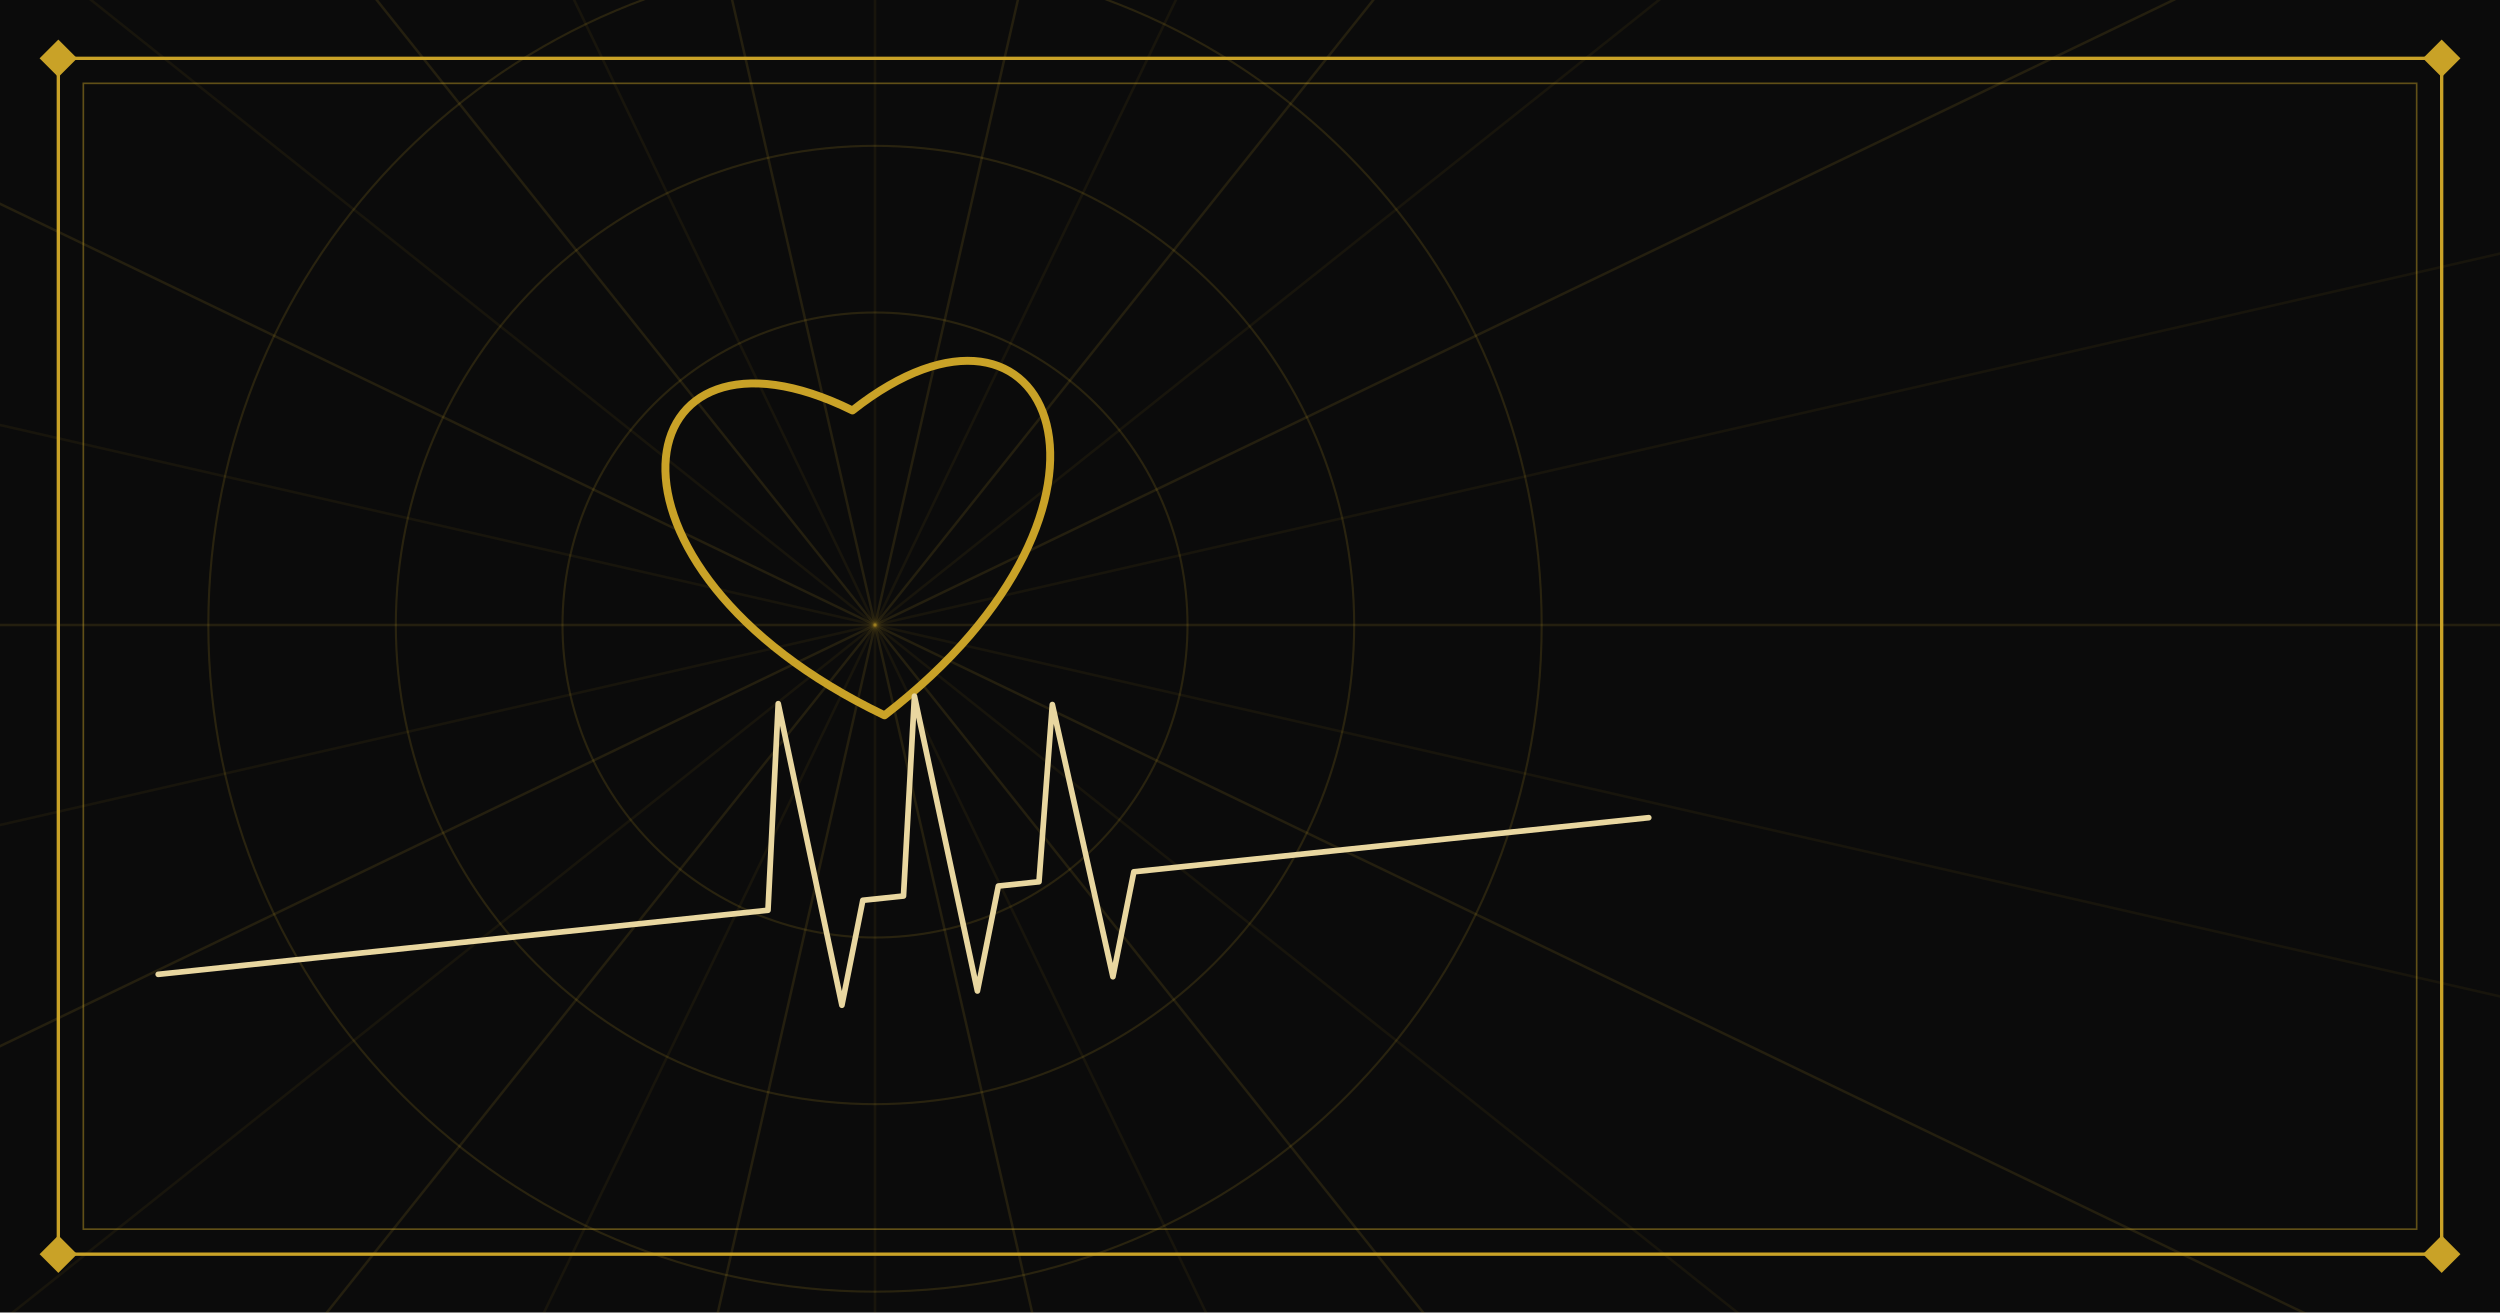
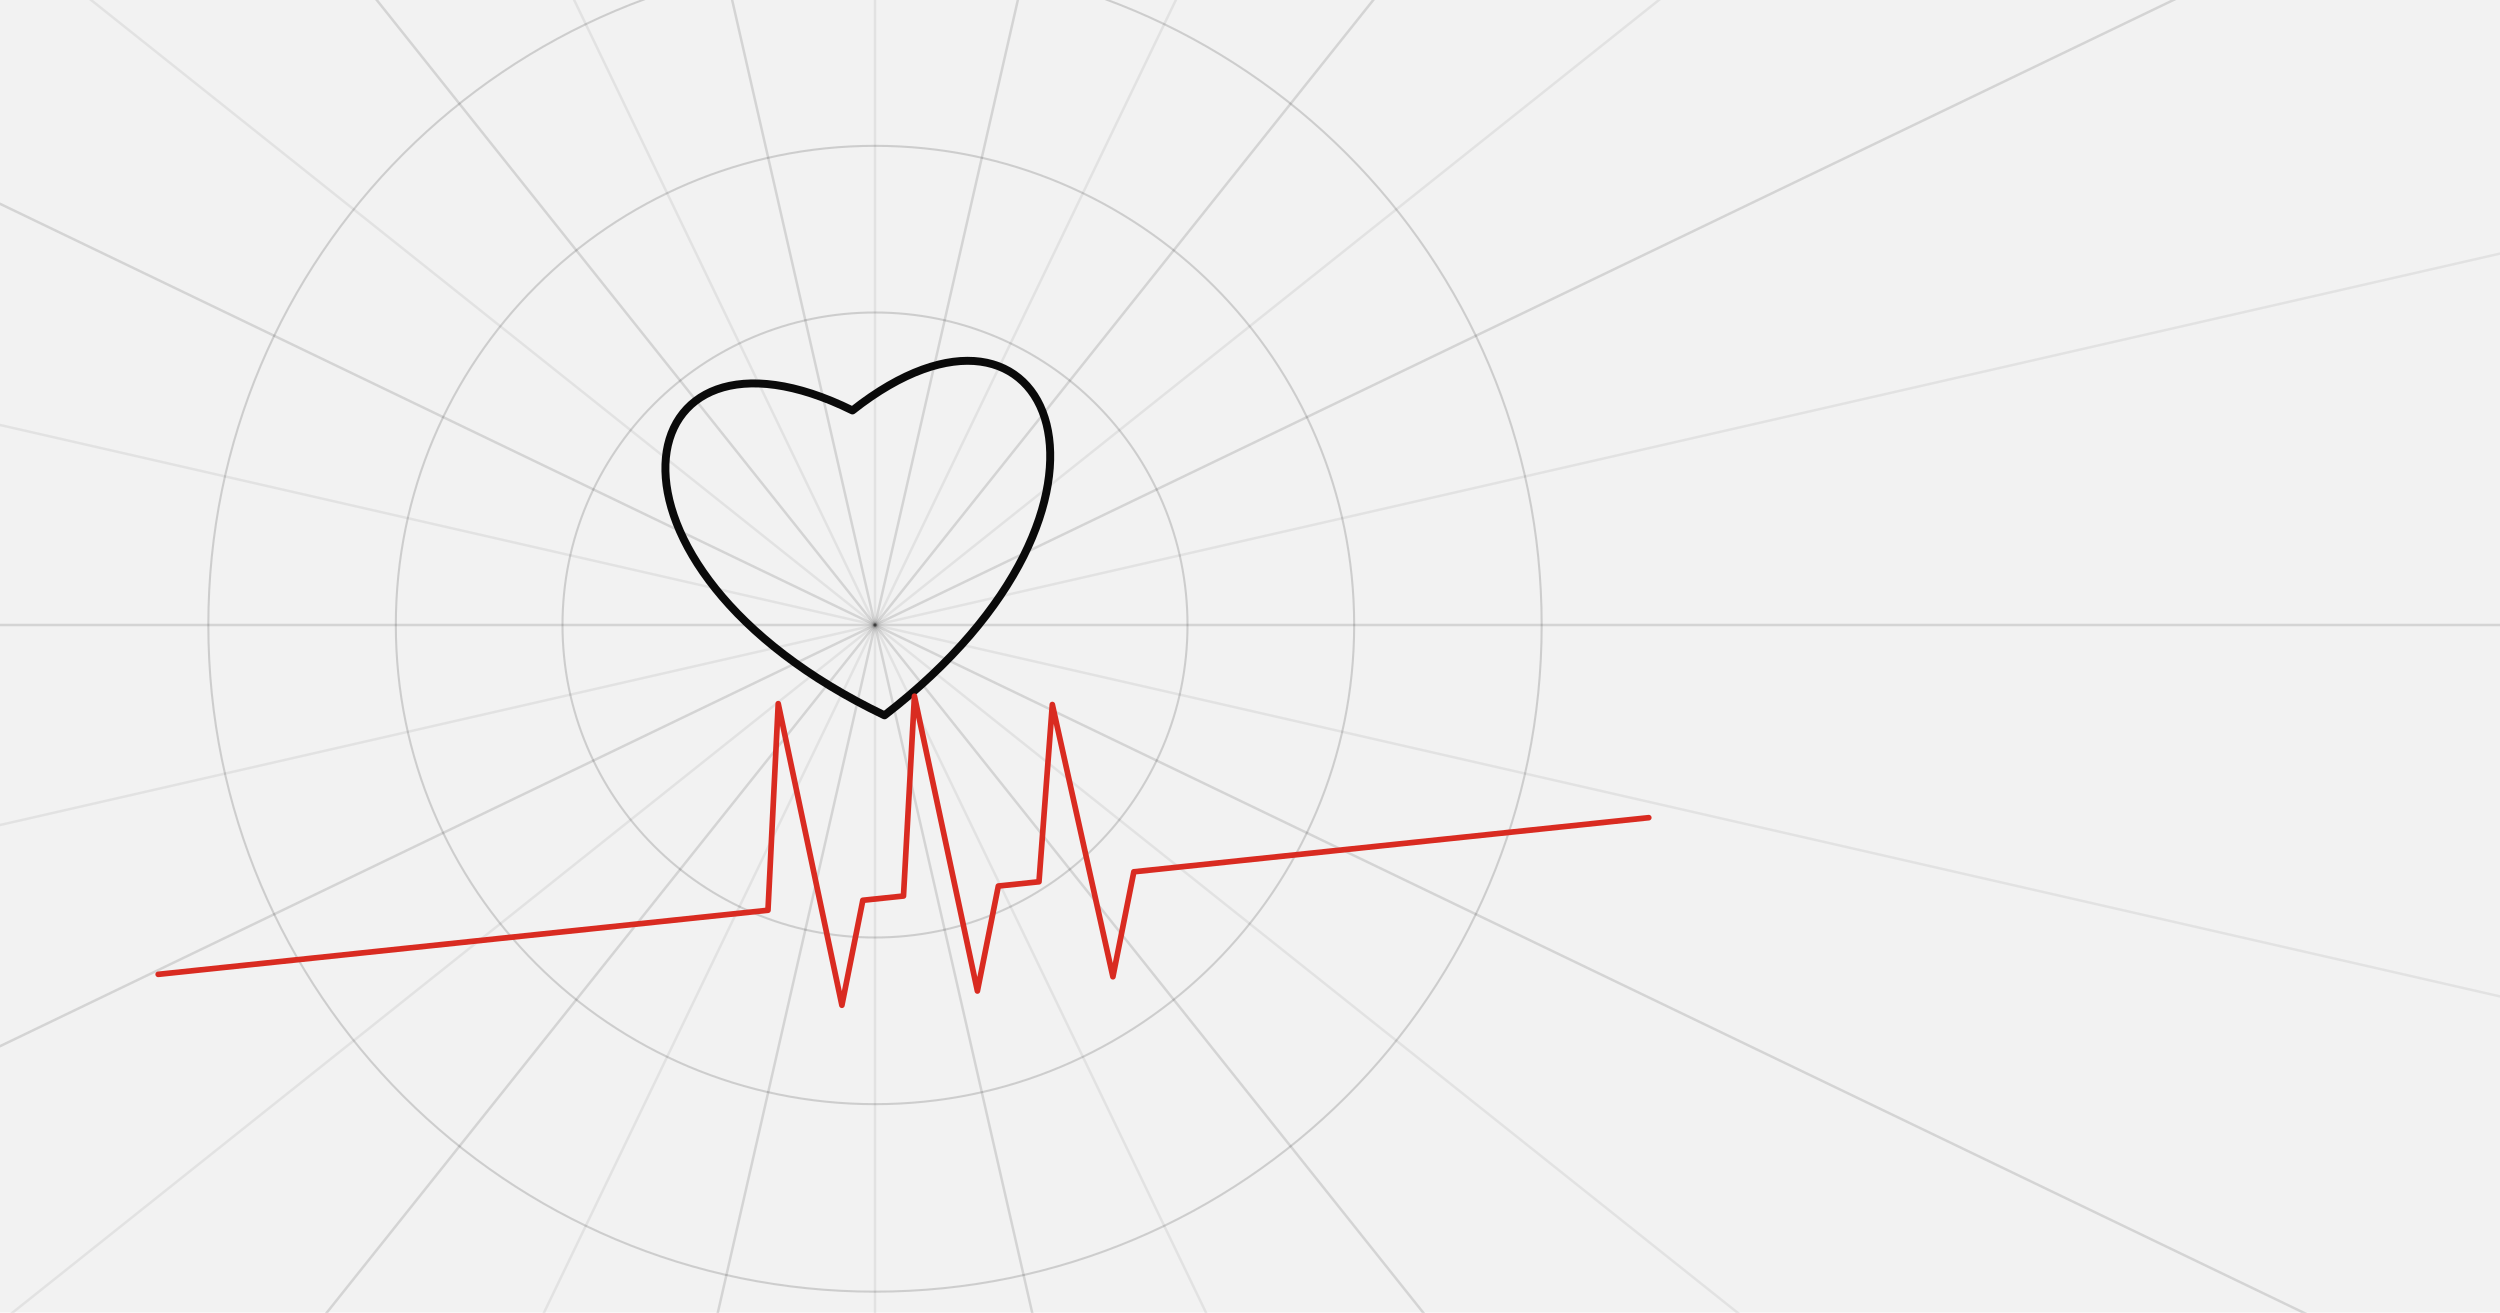
<svg xmlns="http://www.w3.org/2000/svg" viewBox="0 0 1200 630" width="1200" height="630">
-   <rect width="1200" height="630" fill="#0B0B0B" />
-   <line x1="420" y1="300" x2="1820" y2="300" stroke="#C9A227" stroke-opacity="0.13" stroke-width="1.2" />
-   <line x1="420" y1="300" x2="1785" y2="612" stroke="#C9A227" stroke-opacity="0.07" stroke-width="1.2" />
-   <line x1="420" y1="300" x2="1681" y2="907" stroke="#C9A227" stroke-opacity="0.13" stroke-width="1.2" />
-   <line x1="420" y1="300" x2="1515" y2="1173" stroke="#C9A227" stroke-opacity="0.07" stroke-width="1.2" />
-   <line x1="420" y1="300" x2="1293" y2="1395" stroke="#C9A227" stroke-opacity="0.13" stroke-width="1.2" />
-   <line x1="420" y1="300" x2="1027" y2="1561" stroke="#C9A227" stroke-opacity="0.07" stroke-width="1.2" />
-   <line x1="420" y1="300" x2="732" y2="1665" stroke="#C9A227" stroke-opacity="0.13" stroke-width="1.2" />
-   <line x1="420" y1="300" x2="420" y2="1700" stroke="#C9A227" stroke-opacity="0.07" stroke-width="1.2" />
-   <line x1="420" y1="300" x2="108" y2="1665" stroke="#C9A227" stroke-opacity="0.13" stroke-width="1.2" />
-   <line x1="420" y1="300" x2="-187" y2="1561" stroke="#C9A227" stroke-opacity="0.07" stroke-width="1.2" />
-   <line x1="420" y1="300" x2="-453" y2="1395" stroke="#C9A227" stroke-opacity="0.13" stroke-width="1.2" />
-   <line x1="420" y1="300" x2="-675" y2="1173" stroke="#C9A227" stroke-opacity="0.07" stroke-width="1.2" />
-   <line x1="420" y1="300" x2="-841" y2="907" stroke="#C9A227" stroke-opacity="0.13" stroke-width="1.2" />
-   <line x1="420" y1="300" x2="-945" y2="612" stroke="#C9A227" stroke-opacity="0.07" stroke-width="1.2" />
-   <line x1="420" y1="300" x2="-980" y2="300" stroke="#C9A227" stroke-opacity="0.13" stroke-width="1.2" />
-   <line x1="420" y1="300" x2="-945" y2="-12" stroke="#C9A227" stroke-opacity="0.07" stroke-width="1.2" />
-   <line x1="420" y1="300" x2="-841" y2="-307" stroke="#C9A227" stroke-opacity="0.13" stroke-width="1.2" />
-   <line x1="420" y1="300" x2="-675" y2="-573" stroke="#C9A227" stroke-opacity="0.07" stroke-width="1.2" />
-   <line x1="420" y1="300" x2="-453" y2="-795" stroke="#C9A227" stroke-opacity="0.13" stroke-width="1.2" />
-   <line x1="420" y1="300" x2="-187" y2="-961" stroke="#C9A227" stroke-opacity="0.07" stroke-width="1.2" />
-   <line x1="420" y1="300" x2="108" y2="-1065" stroke="#C9A227" stroke-opacity="0.13" stroke-width="1.2" />
-   <line x1="420" y1="300" x2="420" y2="-1100" stroke="#C9A227" stroke-opacity="0.07" stroke-width="1.2" />
-   <line x1="420" y1="300" x2="732" y2="-1065" stroke="#C9A227" stroke-opacity="0.13" stroke-width="1.2" />
-   <line x1="420" y1="300" x2="1027" y2="-961" stroke="#C9A227" stroke-opacity="0.07" stroke-width="1.2" />
-   <line x1="420" y1="300" x2="1293" y2="-795" stroke="#C9A227" stroke-opacity="0.13" stroke-width="1.2" />
-   <line x1="420" y1="300" x2="1515" y2="-573" stroke="#C9A227" stroke-opacity="0.07" stroke-width="1.2" />
-   <line x1="420" y1="300" x2="1681" y2="-307" stroke="#C9A227" stroke-opacity="0.13" stroke-width="1.2" />
-   <line x1="420" y1="300" x2="1785" y2="-12" stroke="#C9A227" stroke-opacity="0.07" stroke-width="1.2" />
-   <circle cx="420" cy="300" r="150" fill="none" stroke="#C9A227" stroke-opacity="0.16" stroke-width="1" />
-   <circle cx="420" cy="300" r="230" fill="none" stroke="#C9A227" stroke-opacity="0.16" stroke-width="1" />
-   <circle cx="420" cy="300" r="320" fill="none" stroke="#C9A227" stroke-opacity="0.16" stroke-width="1" />
-   <rect x="28" y="28" width="1144" height="574" fill="none" stroke="#C9A227" stroke-width="1.6" />
-   <rect x="40" y="40" width="1120" height="550" fill="none" stroke="#C9A227" stroke-opacity="0.45" stroke-width="0.8" />
-   <path d="M28 19 L37 28 L28 37 L19 28 Z" fill="#C9A227" />
-   <path d="M1172 19 L1181 28 L1172 37 L1163 28 Z" fill="#C9A227" />
-   <path d="M28 593 L37 602 L28 611 L19 602 Z" fill="#C9A227" />
-   <path d="M1172 593 L1181 602 L1172 611 L1163 602 Z" fill="#C9A227" />
-   <g transform="translate(420 300) rotate(-6) scale(1.09)" fill="none" stroke="#C9A227" stroke-width="3" stroke-linecap="round" stroke-linejoin="round">
+   <rect width="1200" height="630" fill="#F2F2F2" />
+   <line x1="420" y1="300" x2="1820" y2="300" stroke="#0A0A0A" stroke-opacity="0.13" stroke-width="1.2" />
+   <line x1="420" y1="300" x2="1785" y2="612" stroke="#0A0A0A" stroke-opacity="0.07" stroke-width="1.2" />
+   <line x1="420" y1="300" x2="1681" y2="907" stroke="#0A0A0A" stroke-opacity="0.13" stroke-width="1.2" />
+   <line x1="420" y1="300" x2="1515" y2="1173" stroke="#0A0A0A" stroke-opacity="0.07" stroke-width="1.2" />
+   <line x1="420" y1="300" x2="1293" y2="1395" stroke="#0A0A0A" stroke-opacity="0.13" stroke-width="1.2" />
+   <line x1="420" y1="300" x2="1027" y2="1561" stroke="#0A0A0A" stroke-opacity="0.07" stroke-width="1.2" />
+   <line x1="420" y1="300" x2="732" y2="1665" stroke="#0A0A0A" stroke-opacity="0.13" stroke-width="1.2" />
+   <line x1="420" y1="300" x2="420" y2="1700" stroke="#0A0A0A" stroke-opacity="0.07" stroke-width="1.2" />
+   <line x1="420" y1="300" x2="108" y2="1665" stroke="#0A0A0A" stroke-opacity="0.13" stroke-width="1.2" />
+   <line x1="420" y1="300" x2="-187" y2="1561" stroke="#0A0A0A" stroke-opacity="0.07" stroke-width="1.2" />
+   <line x1="420" y1="300" x2="-453" y2="1395" stroke="#0A0A0A" stroke-opacity="0.13" stroke-width="1.2" />
+   <line x1="420" y1="300" x2="-675" y2="1173" stroke="#0A0A0A" stroke-opacity="0.07" stroke-width="1.2" />
+   <line x1="420" y1="300" x2="-841" y2="907" stroke="#0A0A0A" stroke-opacity="0.13" stroke-width="1.2" />
+   <line x1="420" y1="300" x2="-945" y2="612" stroke="#0A0A0A" stroke-opacity="0.07" stroke-width="1.2" />
+   <line x1="420" y1="300" x2="-980" y2="300" stroke="#0A0A0A" stroke-opacity="0.13" stroke-width="1.2" />
+   <line x1="420" y1="300" x2="-945" y2="-12" stroke="#0A0A0A" stroke-opacity="0.07" stroke-width="1.2" />
+   <line x1="420" y1="300" x2="-841" y2="-307" stroke="#0A0A0A" stroke-opacity="0.13" stroke-width="1.2" />
+   <line x1="420" y1="300" x2="-675" y2="-573" stroke="#0A0A0A" stroke-opacity="0.07" stroke-width="1.2" />
+   <line x1="420" y1="300" x2="-453" y2="-795" stroke="#0A0A0A" stroke-opacity="0.13" stroke-width="1.2" />
+   <line x1="420" y1="300" x2="-187" y2="-961" stroke="#0A0A0A" stroke-opacity="0.07" stroke-width="1.2" />
+   <line x1="420" y1="300" x2="108" y2="-1065" stroke="#0A0A0A" stroke-opacity="0.13" stroke-width="1.2" />
+   <line x1="420" y1="300" x2="420" y2="-1100" stroke="#0A0A0A" stroke-opacity="0.07" stroke-width="1.2" />
+   <line x1="420" y1="300" x2="732" y2="-1065" stroke="#0A0A0A" stroke-opacity="0.13" stroke-width="1.2" />
+   <line x1="420" y1="300" x2="1027" y2="-961" stroke="#0A0A0A" stroke-opacity="0.07" stroke-width="1.2" />
+   <line x1="420" y1="300" x2="1293" y2="-795" stroke="#0A0A0A" stroke-opacity="0.13" stroke-width="1.2" />
+   <line x1="420" y1="300" x2="1515" y2="-573" stroke="#0A0A0A" stroke-opacity="0.07" stroke-width="1.2" />
+   <line x1="420" y1="300" x2="1681" y2="-307" stroke="#0A0A0A" stroke-opacity="0.13" stroke-width="1.2" />
+   <line x1="420" y1="300" x2="1785" y2="-12" stroke="#0A0A0A" stroke-opacity="0.07" stroke-width="1.2" />
+   <circle cx="420" cy="300" r="150" fill="none" stroke="#0A0A0A" stroke-opacity="0.16" stroke-width="1" />
+   <circle cx="420" cy="300" r="230" fill="none" stroke="#0A0A0A" stroke-opacity="0.16" stroke-width="1" />
+   <circle cx="420" cy="300" r="320" fill="none" stroke="#0A0A0A" stroke-opacity="0.16" stroke-width="1" />
+   <g transform="translate(420 300) rotate(-6) scale(1.09)" fill="none" stroke="#0A0A0A" stroke-width="3" stroke-linecap="round" stroke-linejoin="round">
    <path d="M0 40 C-130 -40 -95 -155 0 -95 C95 -155 130 -40 0 40 Z" stroke-width="3.5" />
-     <polyline points="-330,120 -300,120 -270,120 -240,120 -210,120 -180,120 -150,120 -120,120 -90,120 -60,120 -46,30 -32,165 -18,120 0,120 14,33 28,165 42,120 60,120 74,43 88,165 102,120 120,120 150,120 180,120 210,120 240,120 270,120 300,120 330,120" stroke="#E9D7A0" stroke-width="2.5" />
+     <polyline points="-330,120 -300,120 -270,120 -240,120 -210,120 -180,120 -150,120 -120,120 -90,120 -60,120 -46,30 -32,165 -18,120 0,120 14,33 28,165 42,120 60,120 74,43 88,165 102,120 120,120 150,120 180,120 210,120 240,120 270,120 300,120 330,120" stroke="#D92B21" stroke-width="2.5" />
  </g>
</svg>
